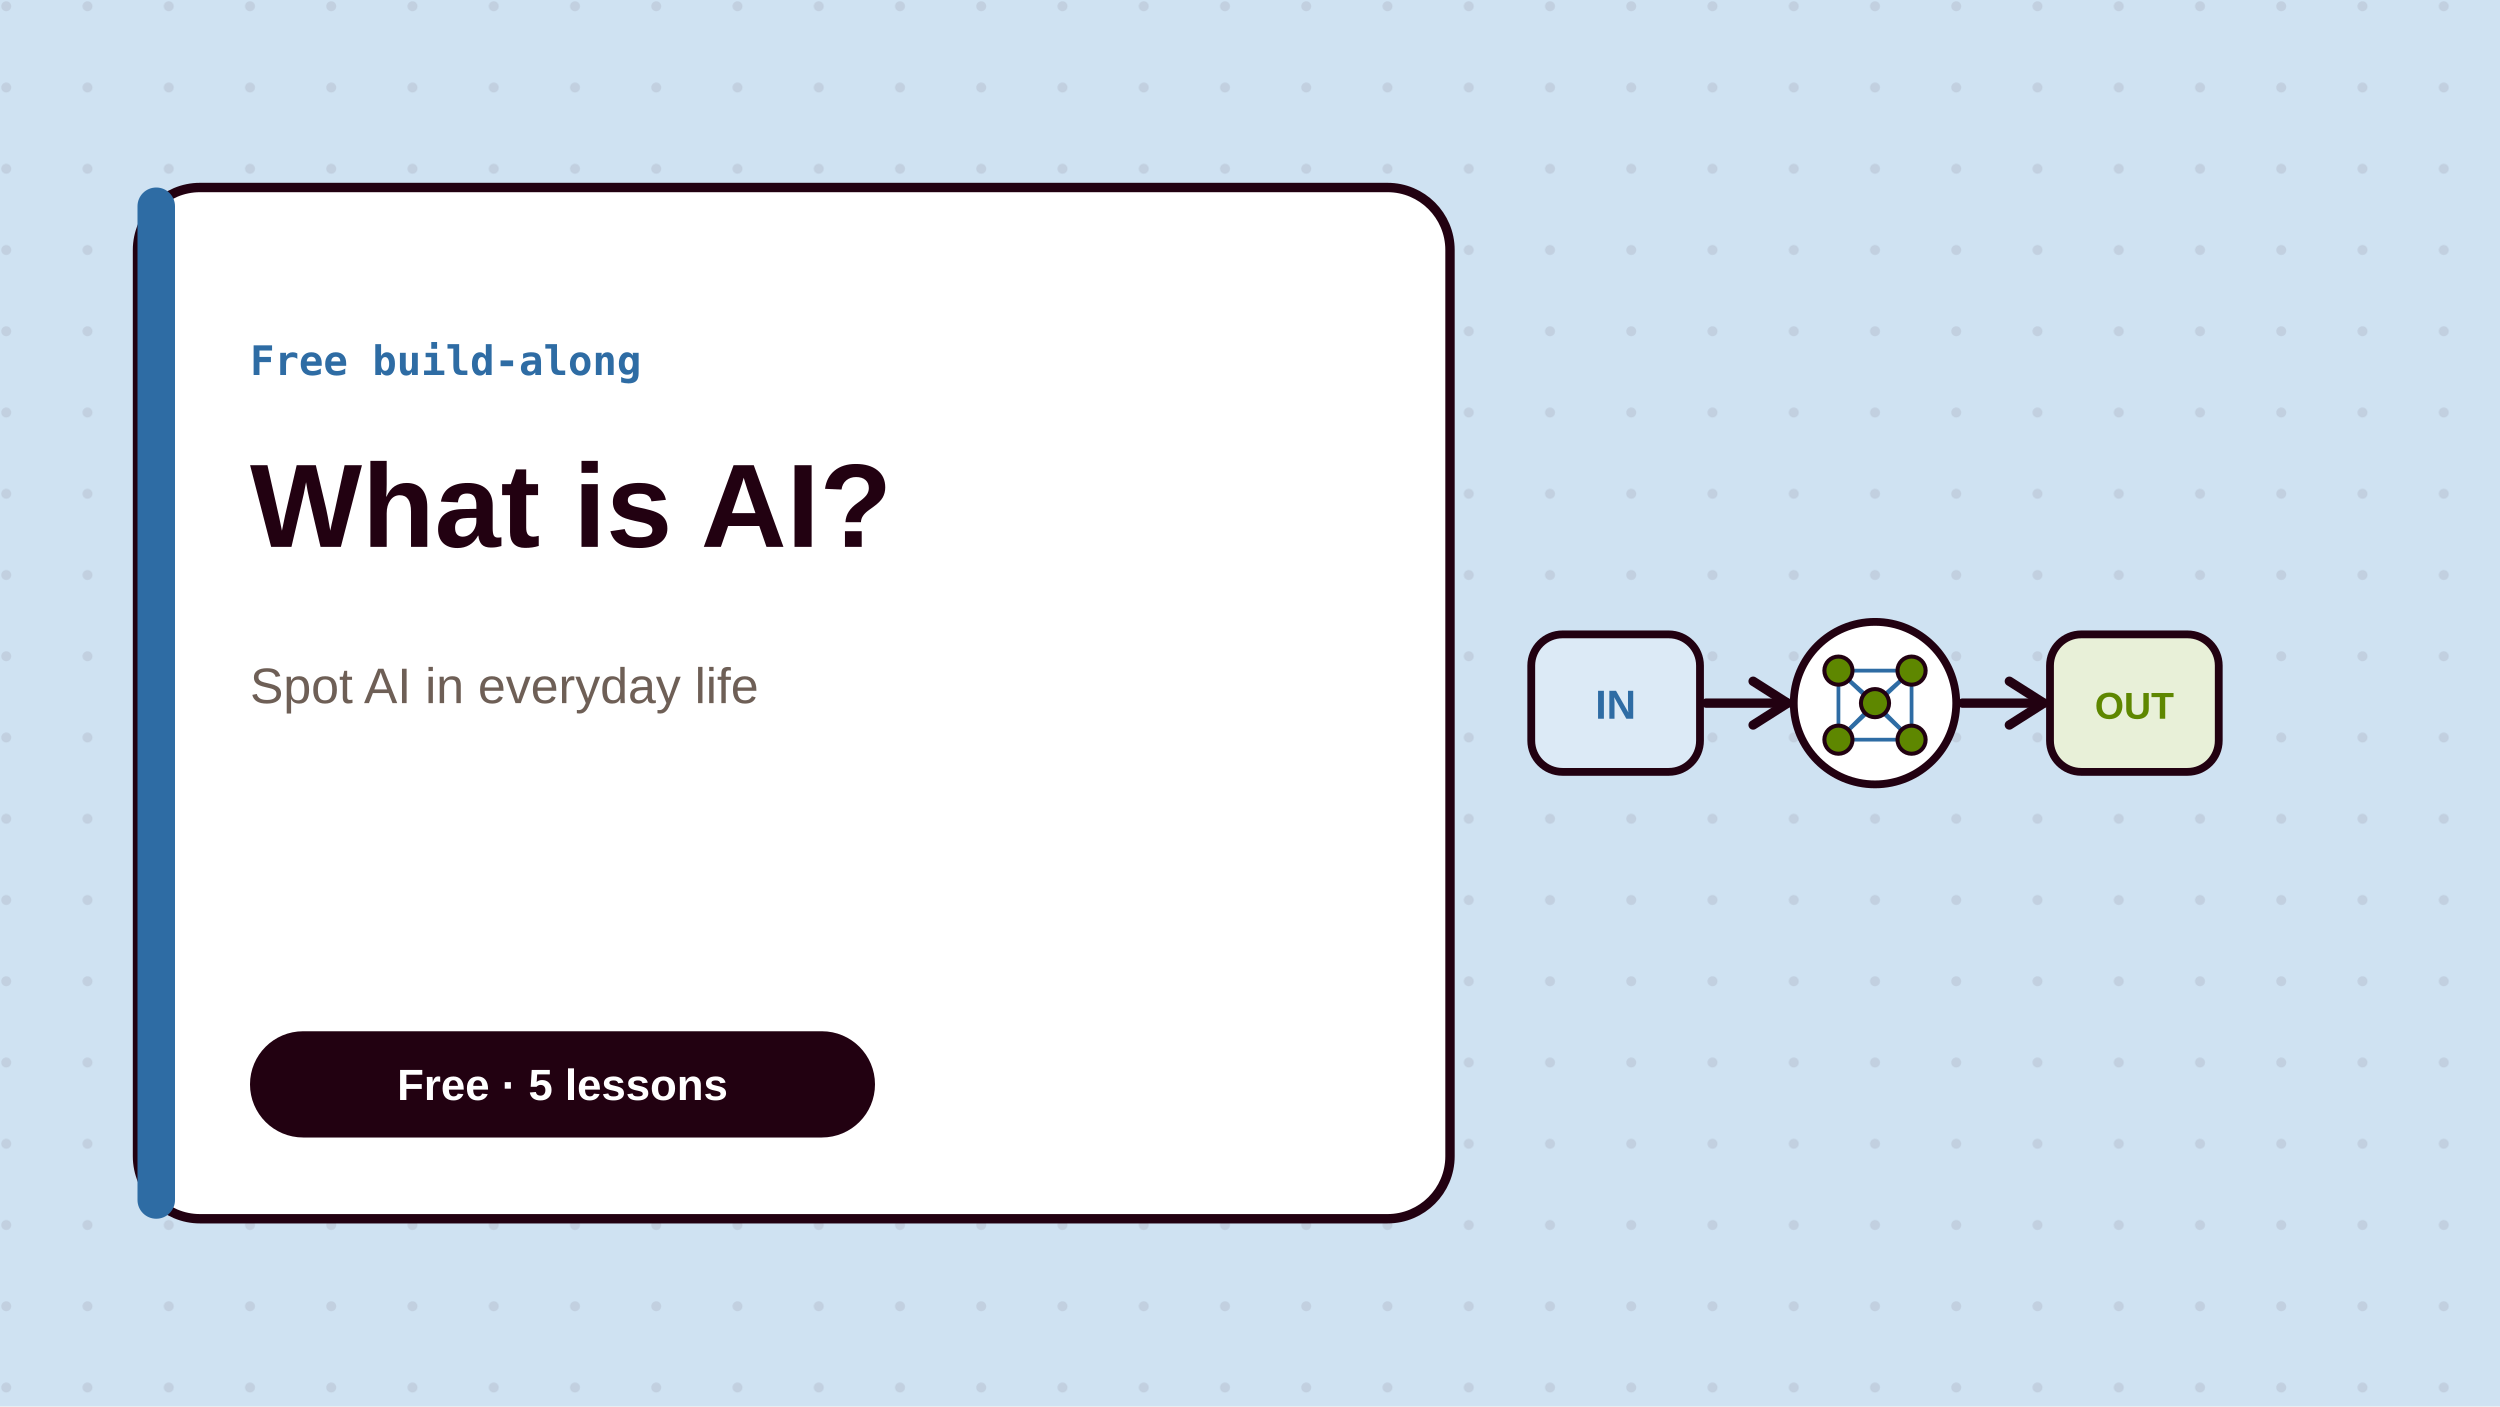
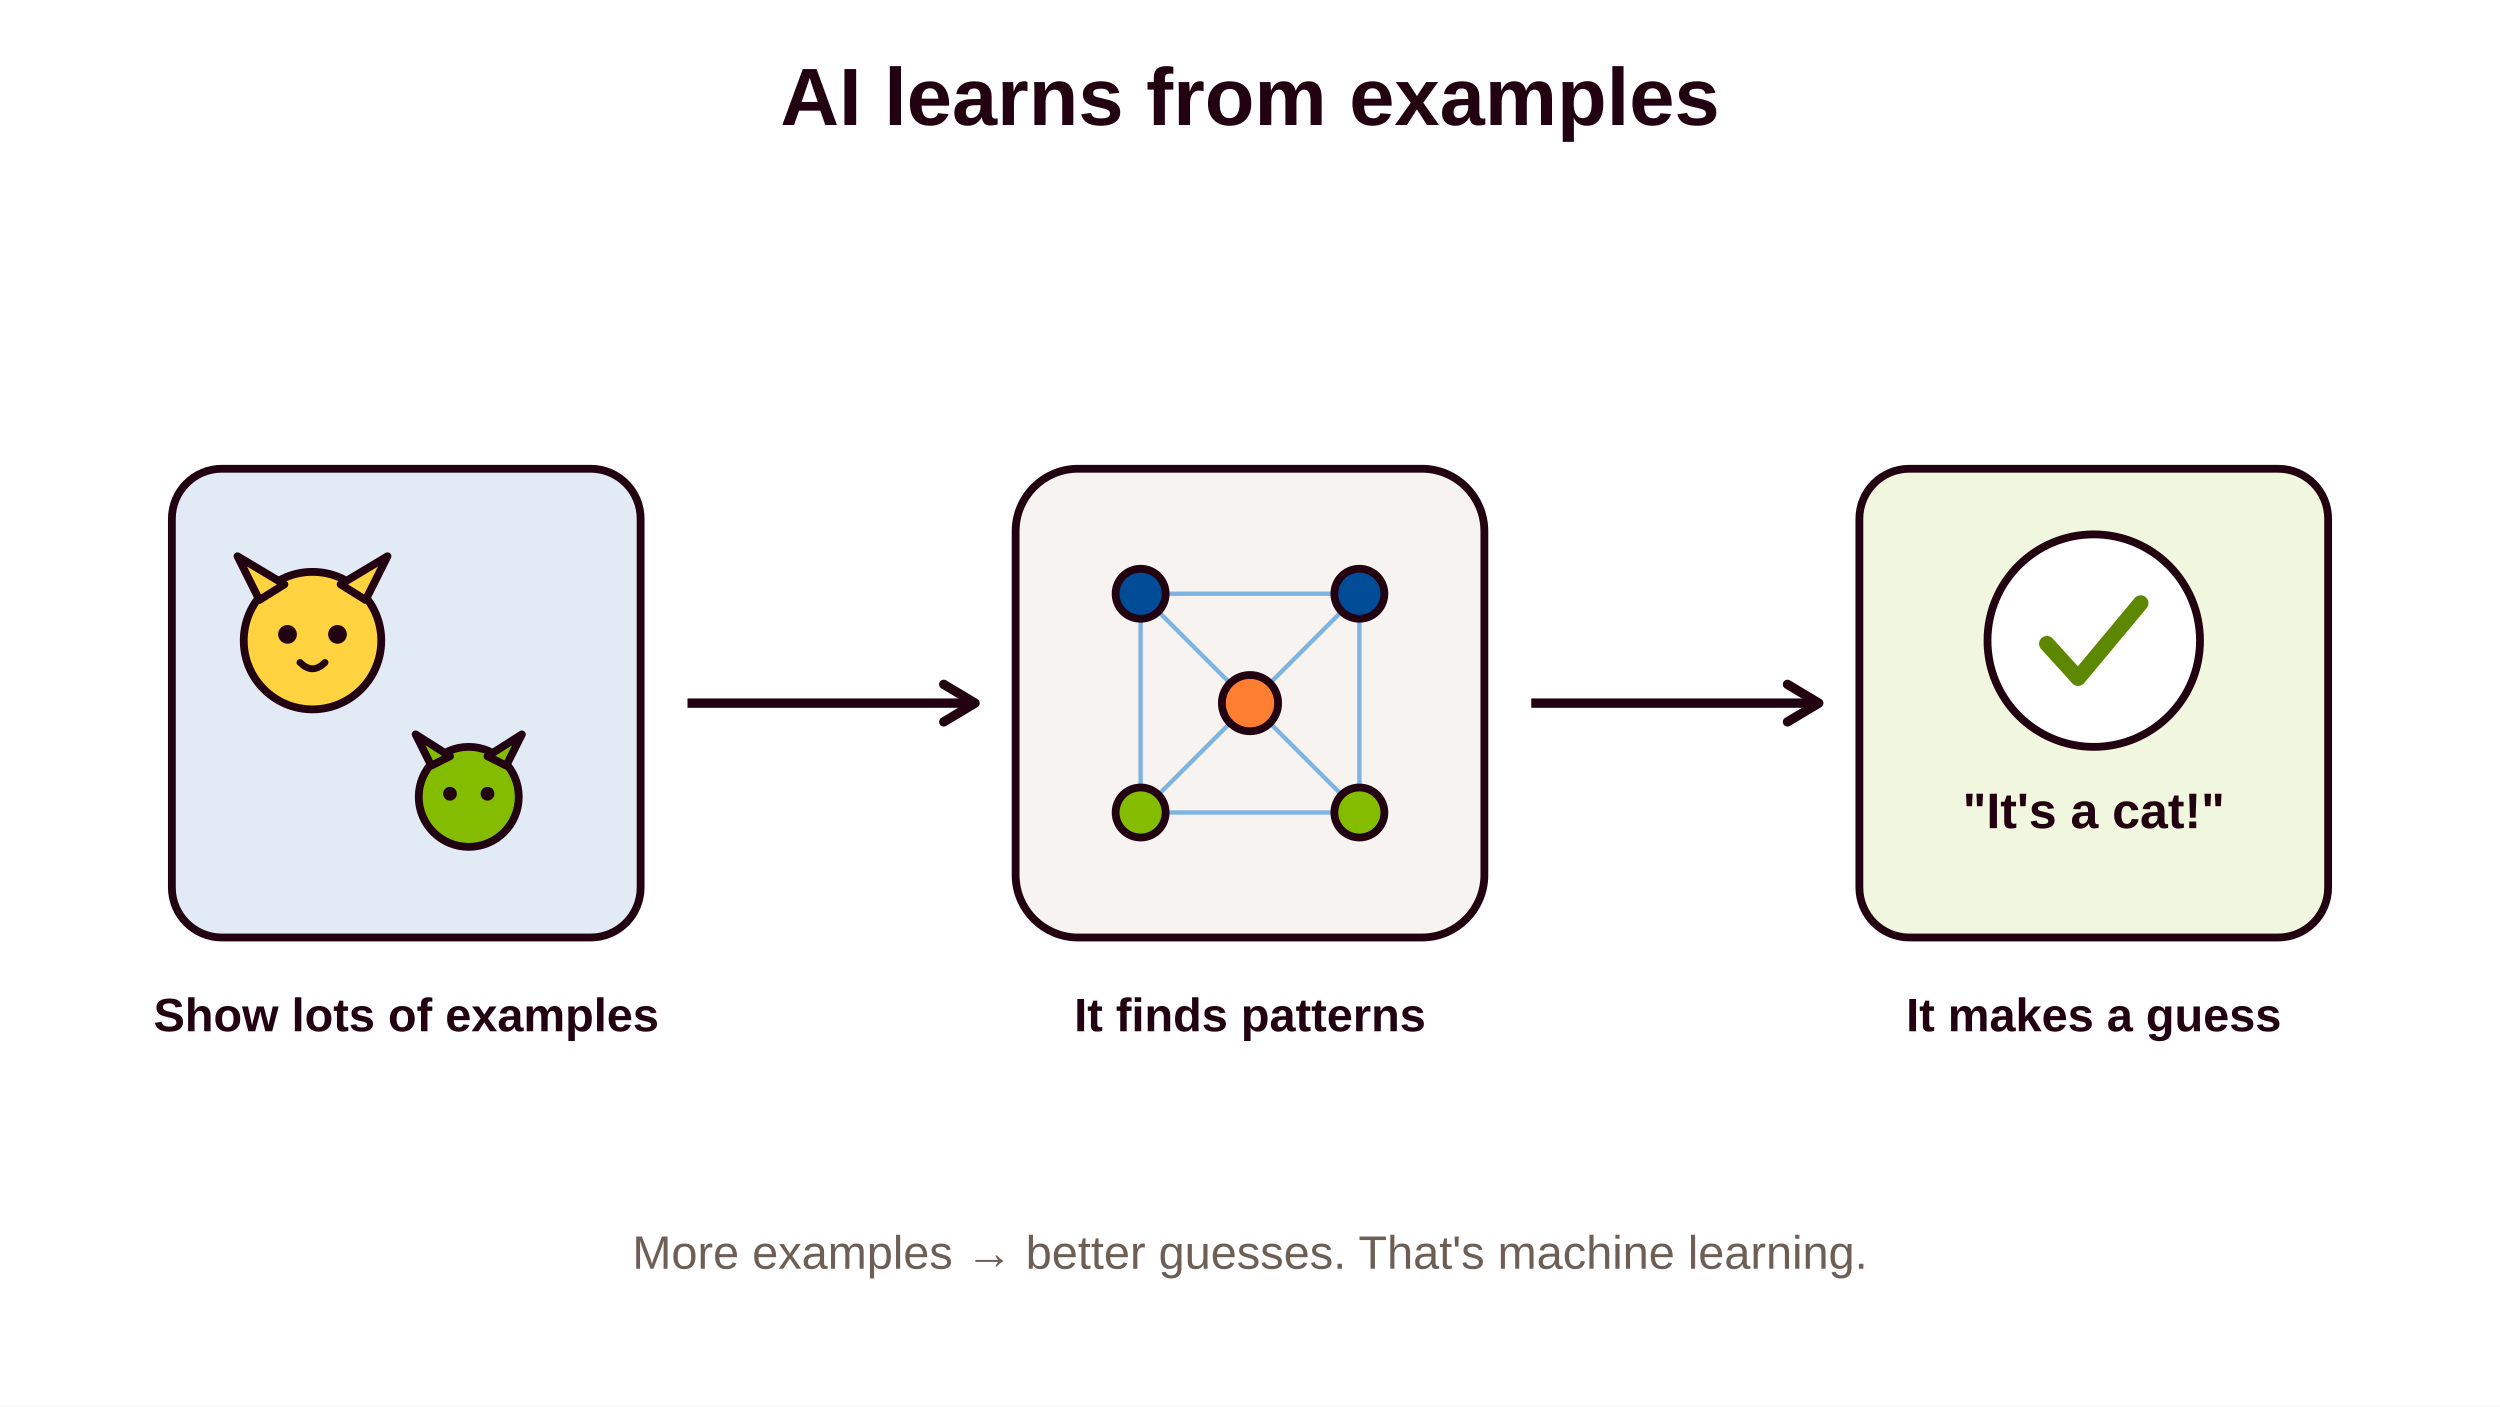
<svg xmlns="http://www.w3.org/2000/svg" viewBox="0 0 800 450">
-   <rect width="800" height="450" fill="#CFE2F2" />
-   <defs>
-     <pattern id="d" width="26" height="26" patternUnits="userSpaceOnUse">
-       <circle cx="2" cy="2" r="1.6" fill="#220111" opacity="0.08" />
-     </pattern>
-   </defs>
-   <rect width="800" height="450" fill="url(#d)" />
-   <rect x="44" y="60" width="420" height="330" rx="20" fill="#fff" stroke="#220111" stroke-width="3" />
-   <rect x="44" y="60" width="12" height="330" rx="6" fill="#2E6CA4" />
-   <text x="80" y="120" text-anchor="start" font-family="'Space Mono',ui-monospace,monospace" font-weight="700" font-size="13" fill="#2E6CA4">Free build-along</text>
-   <text x="80" y="175" text-anchor="start" font-family="Jost,Arial,sans-serif" font-weight="800" font-size="38" fill="#220111">What is AI?</text>
-   <text x="80" y="225" text-anchor="start" font-family="Jost,Arial,sans-serif" font-weight="500" font-size="16" fill="#6E5F56">Spot AI in everyday life</text>
-   <rect x="80" y="330" width="200" height="34" rx="17" fill="#220111" />
-   <text x="180" y="352" text-anchor="middle" font-family="Jost,Arial,sans-serif" font-weight="700" font-size="14" fill="#fff">Free · 5 lessons</text>
-   <rect x="490" y="203" width="54" height="44" rx="10" fill="#DCEAF6" stroke="#220111" stroke-width="2.5" />
-   <text x="517" y="230" text-anchor="middle" font-family="Jost,Arial,sans-serif" font-weight="800" font-size="13" fill="#2E6CA4">IN</text>
-   <circle cx="600" cy="225" r="26" fill="#fff" stroke="#220111" stroke-width="2.5" />
-   <line x1="588.3" y1="214.6" x2="611.7" y2="214.6" stroke="#2E6CA4" stroke-width="1.2" stroke-linecap="round" />
-   <line x1="588.3" y1="214.6" x2="588.3" y2="236.7" stroke="#2E6CA4" stroke-width="1.2" stroke-linecap="round" />
-   <line x1="588.3" y1="214.6" x2="611.7" y2="236.7" stroke="#2E6CA4" stroke-width="1.2" stroke-linecap="round" />
-   <line x1="588.3" y1="214.6" x2="600" y2="225" stroke="#2E6CA4" stroke-width="1.2" stroke-linecap="round" />
-   <line x1="611.7" y1="214.6" x2="588.3" y2="236.7" stroke="#2E6CA4" stroke-width="1.2" stroke-linecap="round" />
-   <line x1="611.7" y1="214.6" x2="611.7" y2="236.7" stroke="#2E6CA4" stroke-width="1.2" stroke-linecap="round" />
-   <line x1="611.7" y1="214.6" x2="600" y2="225" stroke="#2E6CA4" stroke-width="1.2" stroke-linecap="round" />
-   <line x1="588.3" y1="236.7" x2="611.7" y2="236.7" stroke="#2E6CA4" stroke-width="1.2" stroke-linecap="round" />
-   <line x1="588.3" y1="236.7" x2="600" y2="225" stroke="#2E6CA4" stroke-width="1.2" stroke-linecap="round" />
-   <line x1="611.7" y1="236.7" x2="600" y2="225" stroke="#2E6CA4" stroke-width="1.2" stroke-linecap="round" />
-   <circle cx="588.3" cy="214.6" r="4.5" fill="#5E8700" stroke="#220111" stroke-width="1.3" />
-   <circle cx="611.7" cy="214.6" r="4.5" fill="#5E8700" stroke="#220111" stroke-width="1.3" />
-   <circle cx="588.3" cy="236.7" r="4.5" fill="#5E8700" stroke="#220111" stroke-width="1.3" />
-   <circle cx="611.7" cy="236.7" r="4.5" fill="#5E8700" stroke="#220111" stroke-width="1.3" />
-   <circle cx="600" cy="225" r="4.5" fill="#5E8700" stroke="#220111" stroke-width="1.3" />
-   <rect x="656" y="203" width="54" height="44" rx="10" fill="#E8F0D8" stroke="#220111" stroke-width="2.5" />
-   <text x="683" y="230" text-anchor="middle" font-family="Jost,Arial,sans-serif" font-weight="800" font-size="12" fill="#5E8700">OUT</text>
-   <line x1="546" y1="225" x2="572" y2="225" stroke="#220111" stroke-width="3" stroke-linecap="round" />
-   <path d="M561 232 L572 225 L561 218" fill="none" stroke="#220111" stroke-width="3" stroke-linecap="round" stroke-linejoin="round" />
-   <line x1="628" y1="225" x2="654" y2="225" stroke="#220111" stroke-width="3" stroke-linecap="round" />
-   <path d="M643 232 L654 225 L643 218" fill="none" stroke="#220111" stroke-width="3" stroke-linecap="round" stroke-linejoin="round" />
+   <rect width="800" height="450" fill="#fff" />
+   <text x="400" y="40" text-anchor="middle" font-family="Jost,Arial,sans-serif" font-weight="800" font-size="26" fill="#220111">AI learns from examples</text>
+   <g>
+     <rect x="55" y="150" width="150" height="150" rx="16" fill="#E2EBF5" stroke="#220111" stroke-width="2.5" />
+     <g transform="translate(100 205)">
+       <circle r="22" fill="#FFD23F" stroke="#220111" stroke-width="2.5" />
+       <path d="M-17 -13 L-24 -27 L-9 -18 Z" fill="#FFD23F" stroke="#220111" stroke-width="2.5" stroke-linejoin="round" />
+       <path d="M17 -13 L24 -27 L9 -18 Z" fill="#FFD23F" stroke="#220111" stroke-width="2.5" stroke-linejoin="round" />
+       <circle cx="-8" cy="-2" r="3" fill="#220111" />
+       <circle cx="8" cy="-2" r="3" fill="#220111" />
+       <path d="M-4 7 q4 4 8 0" stroke="#220111" stroke-width="2.2" fill="none" stroke-linecap="round" />
+     </g>
+     <g transform="translate(150 255)">
+       <circle r="16" fill="#84BD00" stroke="#220111" stroke-width="2.5" />
+       <path d="M-12 -10 L-17 -20 L-6 -13 Z" fill="#84BD00" stroke="#220111" stroke-width="2.5" stroke-linejoin="round" />
+       <path d="M12 -10 L17 -20 L6 -13 Z" fill="#84BD00" stroke="#220111" stroke-width="2.5" stroke-linejoin="round" />
+       <circle cx="-6" cy="-1" r="2.2" fill="#220111" />
+       <circle cx="6" cy="-1" r="2.2" fill="#220111" />
+     </g>
+     <text x="130" y="330" text-anchor="middle" font-family="Jost,Arial,sans-serif" font-weight="600" font-size="15" fill="#220111">Show lots of examples</text>
+   </g>
+   <line x1="220" y1="225" x2="312" y2="225" stroke="#220111" stroke-width="3" />
+   <path d="M302 219 L312 225 L302 231" fill="none" stroke="#220111" stroke-width="3" stroke-linecap="round" stroke-linejoin="round" />
+   <g>
+     <rect x="325" y="150" width="150" height="150" rx="20" fill="#F7F3F0" stroke="#220111" stroke-width="2.5" />
+     <g stroke="#7FB3E0" stroke-width="1.4">
+       <line x1="365" y1="190" x2="435" y2="190" />
+       <line x1="365" y1="190" x2="400" y2="225" />
+       <line x1="365" y1="190" x2="365" y2="260" />
+       <line x1="435" y1="190" x2="400" y2="225" />
+       <line x1="435" y1="190" x2="435" y2="260" />
+       <line x1="365" y1="260" x2="400" y2="225" />
+       <line x1="435" y1="260" x2="400" y2="225" />
+       <line x1="365" y1="260" x2="435" y2="260" />
+     </g>
+     <circle cx="365" cy="190" r="8" fill="#004C97" stroke="#220111" stroke-width="2.5" />
+     <circle cx="435" cy="190" r="8" fill="#004C97" stroke="#220111" stroke-width="2.5" />
+     <circle cx="400" cy="225" r="9" fill="#FF7F32" stroke="#220111" stroke-width="2.5" />
+     <circle cx="365" cy="260" r="8" fill="#84BD00" stroke="#220111" stroke-width="2.5" />
+     <circle cx="435" cy="260" r="8" fill="#84BD00" stroke="#220111" stroke-width="2.5" />
+     <text x="400" y="330" text-anchor="middle" font-family="Jost,Arial,sans-serif" font-weight="600" font-size="15" fill="#220111">It finds patterns</text>
+   </g>
+   <line x1="490" y1="225" x2="582" y2="225" stroke="#220111" stroke-width="3" />
+   <path d="M572 219 L582 225 L572 231" fill="none" stroke="#220111" stroke-width="3" stroke-linecap="round" stroke-linejoin="round" />
+   <g>
+     <rect x="595" y="150" width="150" height="150" rx="16" fill="#F0F7DE" stroke="#220111" stroke-width="2.5" />
+     <circle cx="670" cy="205" r="34" fill="#fff" stroke="#220111" stroke-width="2.5" />
+     <path d="M655 206 l10 11 20 -24" fill="none" stroke="#5E8700" stroke-width="5" stroke-linecap="round" stroke-linejoin="round" />
+     <text x="670" y="265" text-anchor="middle" font-family="Jost,Arial,sans-serif" font-weight="700" font-size="16" fill="#220111">"It's a cat!"</text>
+     <text x="670" y="330" text-anchor="middle" font-family="Jost,Arial,sans-serif" font-weight="600" font-size="15" fill="#220111">It makes a guess</text>
+   </g>
+   <text x="400" y="406" text-anchor="middle" font-family="Jost,Arial,sans-serif" font-weight="500" font-size="15" fill="#6E5F56">More examples → better guesses. That's machine learning.</text>
</svg>
